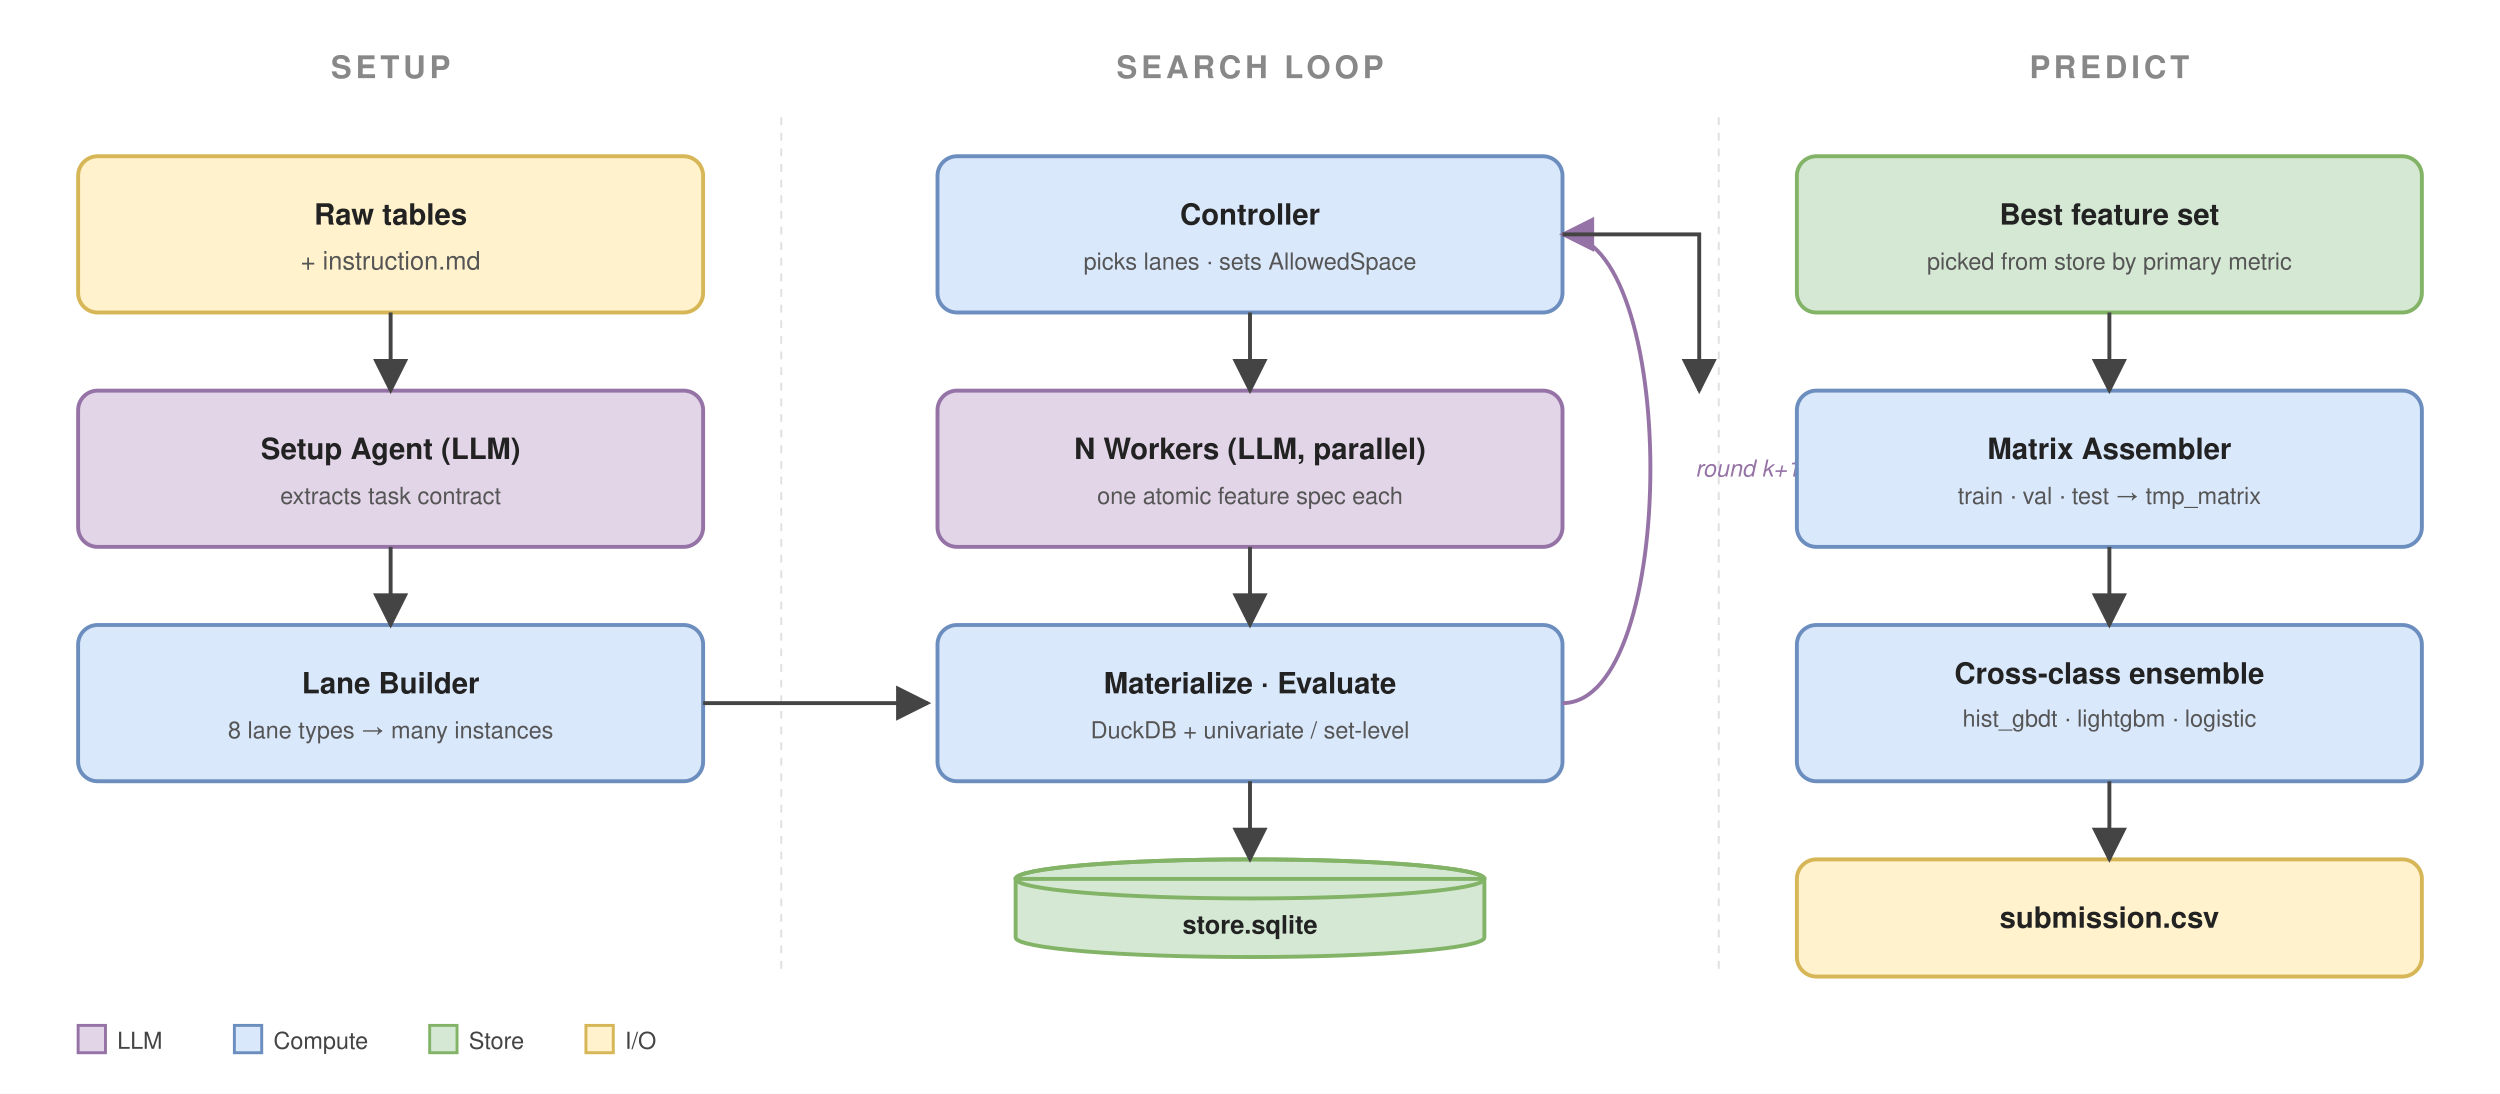
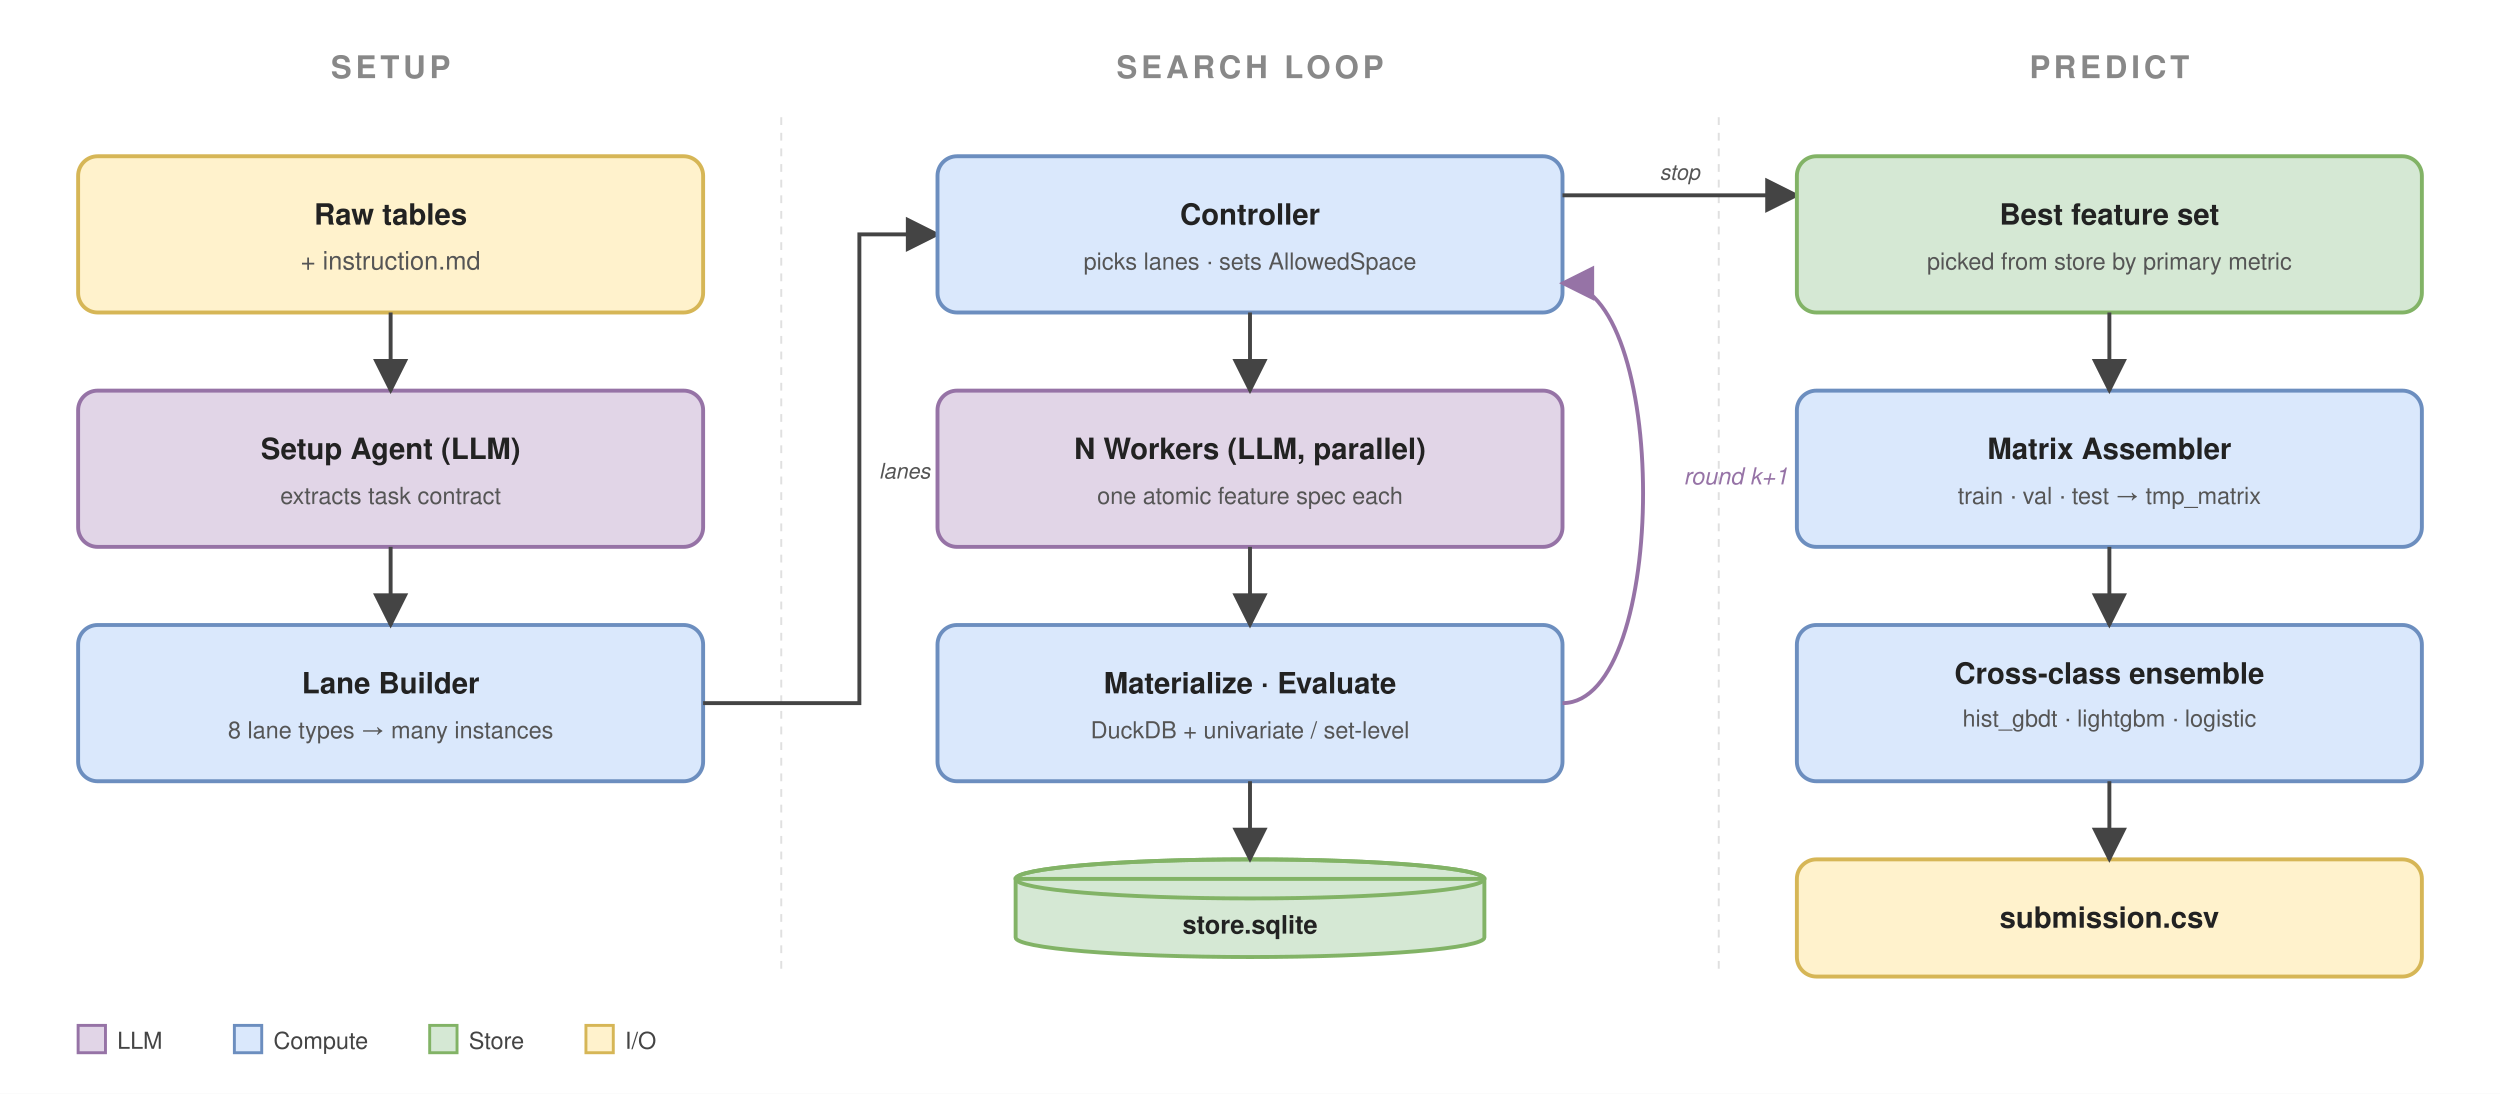
<svg xmlns="http://www.w3.org/2000/svg" width="1280" height="560" viewBox="0 0 1280 560" font-family="Helvetica, Arial, sans-serif">
  <defs>
    <marker id="arr" viewBox="0 0 10 10" refX="9" refY="5" markerWidth="9" markerHeight="9" orient="auto-start-reverse">
      <path d="M 0 0 L 10 5 L 0 10 z" fill="#444" />
    </marker>
    <marker id="arr-loop" viewBox="0 0 10 10" refX="9" refY="5" markerWidth="9" markerHeight="9" orient="auto-start-reverse">
      <path d="M 0 0 L 10 5 L 0 10 z" fill="#9673a6" />
    </marker>
  </defs>
  <rect width="100%" height="100%" fill="#ffffff" />
  <text x="200" y="40" text-anchor="middle" font-size="16" font-weight="bold" fill="#888" letter-spacing="2">SETUP</text>
  <text x="640" y="40" text-anchor="middle" font-size="16" font-weight="bold" fill="#888" letter-spacing="2">SEARCH LOOP</text>
  <text x="1080" y="40" text-anchor="middle" font-size="16" font-weight="bold" fill="#888" letter-spacing="2">PREDICT</text>
  <line x1="400" y1="60" x2="400" y2="500" stroke="#e0e0e0" stroke-width="1" stroke-dasharray="4 4" />
  <line x1="880" y1="60" x2="880" y2="500" stroke="#e0e0e0" stroke-width="1" stroke-dasharray="4 4" />
  <rect x="40" y="80" width="320" height="80" rx="10" fill="#fff2cc" stroke="#d6b656" stroke-width="2" />
  <text x="200" y="115" text-anchor="middle" font-size="15" font-weight="bold" fill="#222">Raw tables</text>
  <text x="200" y="138" text-anchor="middle" font-size="13" fill="#555">+ instruction.md</text>
  <rect x="40" y="200" width="320" height="80" rx="10" fill="#e1d5e7" stroke="#9673a6" stroke-width="2" />
  <text x="200" y="235" text-anchor="middle" font-size="15" font-weight="bold" fill="#222">Setup Agent (LLM)</text>
  <text x="200" y="258" text-anchor="middle" font-size="12" fill="#555">extracts task contract</text>
  <rect x="40" y="320" width="320" height="80" rx="10" fill="#dae8fc" stroke="#6c8ebf" stroke-width="2" />
  <text x="200" y="355" text-anchor="middle" font-size="15" font-weight="bold" fill="#222">Lane Builder</text>
  <text x="200" y="378" text-anchor="middle" font-size="12" fill="#555">8 lane types → many instances</text>
  <line x1="200" y1="160" x2="200" y2="200" stroke="#444" stroke-width="2" marker-end="url(#arr)" />
  <line x1="200" y1="280" x2="200" y2="320" stroke="#444" stroke-width="2" marker-end="url(#arr)" />
-   <line x1="360" y1="360" x2="475" y2="360" stroke="#444" stroke-width="2" marker-end="url(#arr)" />
+   <path d="M 360 360 L 440 360 L 440 120 L 480 120" fill="none" stroke="#444" stroke-width="2" marker-end="url(#arr)" />
+   <text x="450" y="245" font-size="11" fill="#555" font-style="italic">lanes</text>
  <rect x="480" y="80" width="320" height="80" rx="10" fill="#dae8fc" stroke="#6c8ebf" stroke-width="2" />
  <text x="640" y="115" text-anchor="middle" font-size="15" font-weight="bold" fill="#222">Controller</text>
  <text x="640" y="138" text-anchor="middle" font-size="12" fill="#555">picks lanes · sets AllowedSpace</text>
  <rect x="480" y="200" width="320" height="80" rx="10" fill="#e1d5e7" stroke="#9673a6" stroke-width="2" />
  <text x="640" y="235" text-anchor="middle" font-size="15" font-weight="bold" fill="#222">N Workers (LLM, parallel)</text>
  <text x="640" y="258" text-anchor="middle" font-size="12" fill="#555">one atomic feature spec each</text>
  <rect x="480" y="320" width="320" height="80" rx="10" fill="#dae8fc" stroke="#6c8ebf" stroke-width="2" />
  <text x="640" y="355" text-anchor="middle" font-size="15" font-weight="bold" fill="#222">Materialize · Evaluate</text>
  <text x="640" y="378" text-anchor="middle" font-size="12" fill="#555">DuckDB + univariate / set-level</text>
  <line x1="640" y1="160" x2="640" y2="200" stroke="#444" stroke-width="2" marker-end="url(#arr)" />
  <line x1="640" y1="280" x2="640" y2="320" stroke="#444" stroke-width="2" marker-end="url(#arr)" />
-   <path d="M 800 360 C 860 360, 860 120, 800 120" fill="none" stroke="#9673a6" stroke-width="2" marker-end="url(#arr-loop)" />
-   <text x="868" y="244" font-size="12" fill="#9673a6" font-style="italic">round k+1</text>
+   <path d="M 800 360 C 855 360, 855 145, 800 145" fill="none" stroke="#9673a6" stroke-width="2" marker-end="url(#arr-loop)" />
+   <text x="862" y="248" font-size="12" fill="#9673a6" font-style="italic">round k+1</text>
  <ellipse cx="640" cy="450" rx="120" ry="10" fill="#d5e8d4" stroke="#82b366" stroke-width="2" />
  <path d="M 520 450 L 520 480 A 120 10 0 0 0 760 480 L 760 450 Z" fill="#d5e8d4" stroke="#82b366" stroke-width="2" />
  <ellipse cx="640" cy="450" rx="120" ry="10" fill="none" stroke="#82b366" stroke-width="2" />
  <text x="640" y="478" text-anchor="middle" font-size="13" font-weight="bold" fill="#222">store.sqlite</text>
  <line x1="640" y1="400" x2="640" y2="440" stroke="#444" stroke-width="2" marker-end="url(#arr)" />
-   <path d="M 800 120 L 870 120 L 870 200" fill="none" stroke="#444" stroke-width="2" marker-end="url(#arr)" />
+   <line x1="800" y1="100" x2="920" y2="100" stroke="#444" stroke-width="2" marker-end="url(#arr)" />
+   <text x="860" y="92" text-anchor="middle" font-size="11" fill="#555" font-style="italic">stop</text>
  <rect x="920" y="80" width="320" height="80" rx="10" fill="#d5e8d4" stroke="#82b366" stroke-width="2" />
  <text x="1080" y="115" text-anchor="middle" font-size="15" font-weight="bold" fill="#222">Best feature set</text>
  <text x="1080" y="138" text-anchor="middle" font-size="12" fill="#555">picked from store by primary metric</text>
  <rect x="920" y="200" width="320" height="80" rx="10" fill="#dae8fc" stroke="#6c8ebf" stroke-width="2" />
  <text x="1080" y="235" text-anchor="middle" font-size="15" font-weight="bold" fill="#222">Matrix Assembler</text>
  <text x="1080" y="258" text-anchor="middle" font-size="12" fill="#555">train · val · test → tmp_matrix</text>
  <rect x="920" y="320" width="320" height="80" rx="10" fill="#dae8fc" stroke="#6c8ebf" stroke-width="2" />
  <text x="1080" y="350" text-anchor="middle" font-size="15" font-weight="bold" fill="#222">Cross-class ensemble</text>
  <text x="1080" y="372" text-anchor="middle" font-size="12" fill="#555">hist_gbdt · lightgbm · logistic</text>
  <rect x="920" y="440" width="320" height="60" rx="10" fill="#fff2cc" stroke="#d6b656" stroke-width="2" />
  <text x="1080" y="475" text-anchor="middle" font-size="15" font-weight="bold" fill="#222">submission.csv</text>
  <line x1="1080" y1="160" x2="1080" y2="200" stroke="#444" stroke-width="2" marker-end="url(#arr)" />
  <line x1="1080" y1="280" x2="1080" y2="320" stroke="#444" stroke-width="2" marker-end="url(#arr)" />
  <line x1="1080" y1="400" x2="1080" y2="440" stroke="#444" stroke-width="2" marker-end="url(#arr)" />
  <g transform="translate(40, 525)">
    <rect x="0" y="0" width="14" height="14" fill="#e1d5e7" stroke="#9673a6" stroke-width="1.5" />
    <text x="20" y="12" font-size="12" fill="#444">LLM</text>
    <rect x="80" y="0" width="14" height="14" fill="#dae8fc" stroke="#6c8ebf" stroke-width="1.5" />
    <text x="100" y="12" font-size="12" fill="#444">Compute</text>
    <rect x="180" y="0" width="14" height="14" fill="#d5e8d4" stroke="#82b366" stroke-width="1.5" />
    <text x="200" y="12" font-size="12" fill="#444">Store</text>
    <rect x="260" y="0" width="14" height="14" fill="#fff2cc" stroke="#d6b656" stroke-width="1.5" />
    <text x="280" y="12" font-size="12" fill="#444">I/O</text>
  </g>
</svg>
